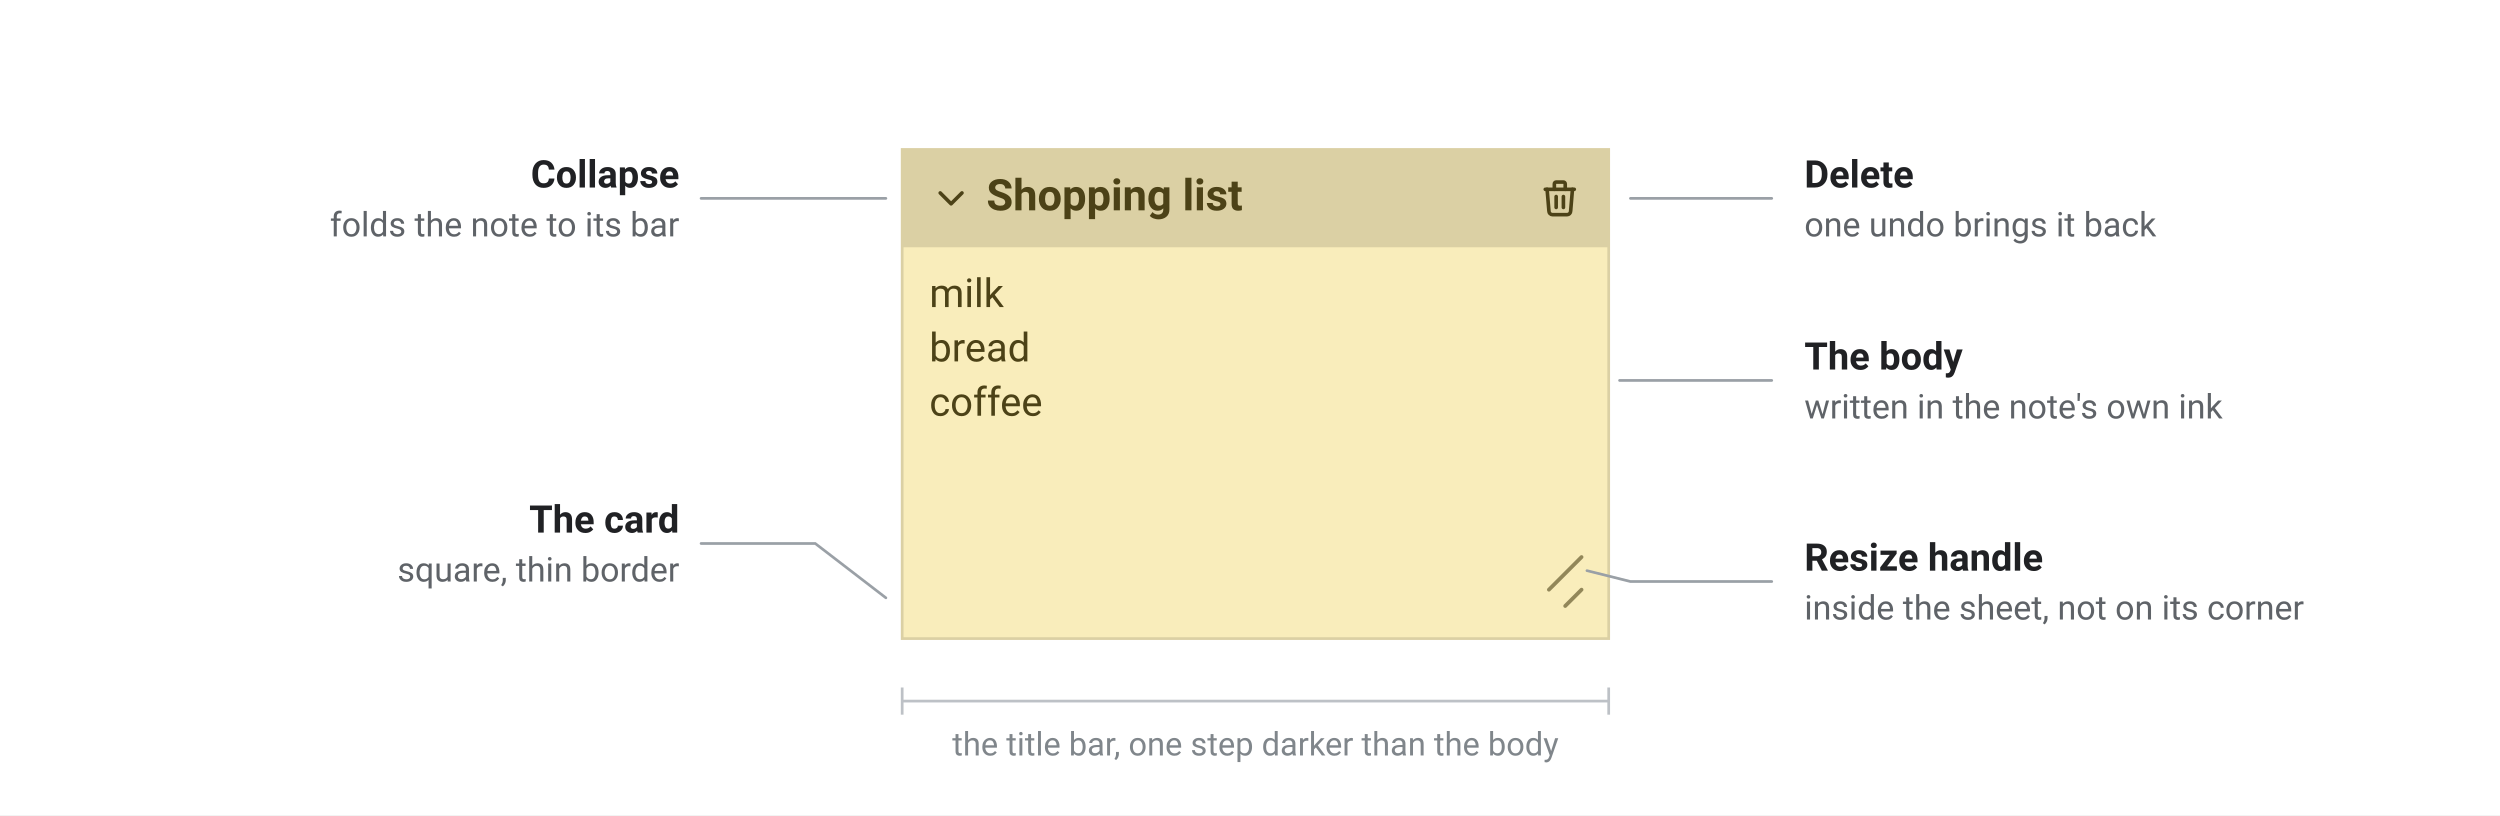
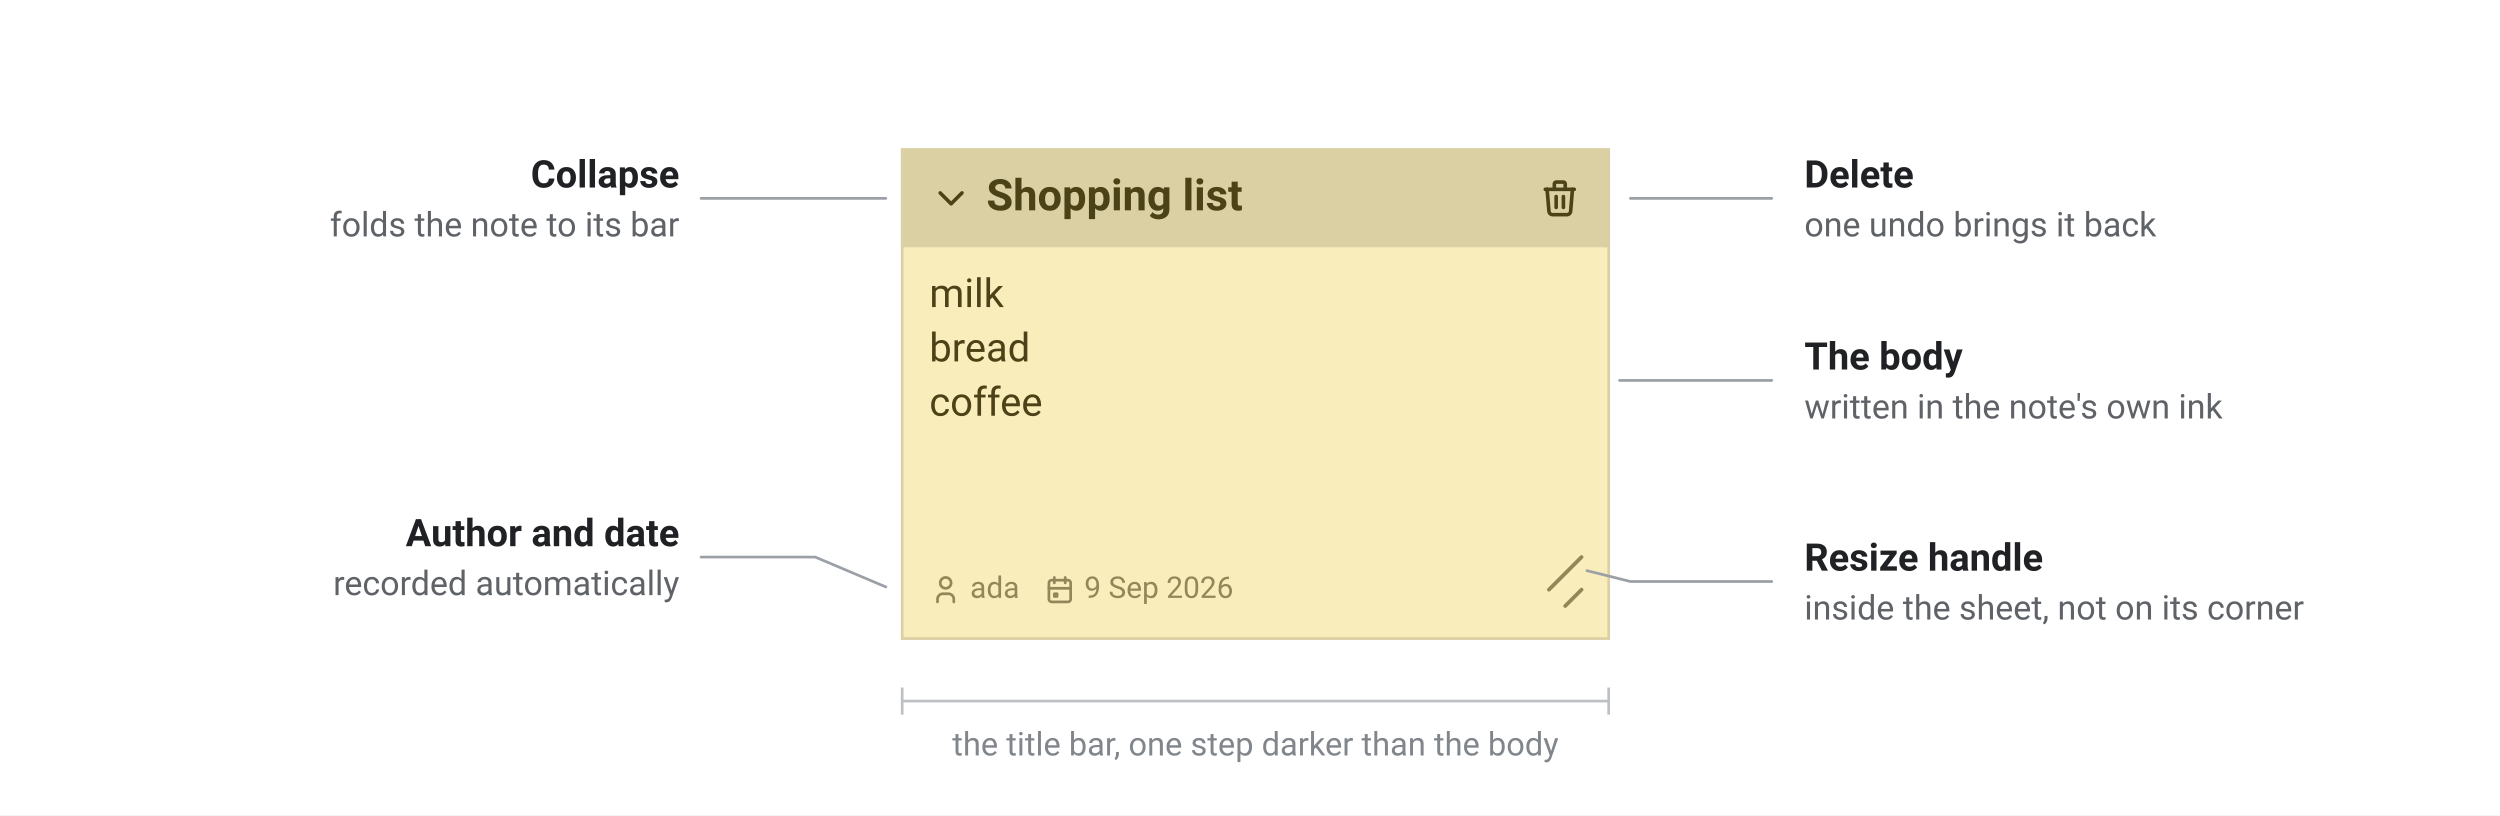
<svg xmlns="http://www.w3.org/2000/svg" width="920" height="300" viewBox="0 0 920 300" font-family="system-ui, -apple-system, 'Segoe UI', Roboto, Helvetica, Arial, sans-serif">
  <rect width="920" height="300" fill="#ffffff" />
  <g transform="translate(332, 55)">
    <rect width="260" height="180" fill="#f9edbb" stroke="#dbd0a4" stroke-width="1" />
    <rect width="260" height="36" fill="#dbd0a4" />
    <g transform="translate(10, 10) scale(0.6667)" fill="none" stroke="#4c4217" stroke-width="2" stroke-linecap="round" stroke-linejoin="round">
      <path d="M6 9l6 6l6 -6" />
    </g>
    <g transform="translate(234, 10) scale(0.6667)" fill="none" stroke="#4c4217" stroke-width="2" stroke-linecap="round" stroke-linejoin="round">
      <path d="M4 7l16 0" />
      <path d="M10 11l0 6" />
      <path d="M14 11l0 6" />
      <path d="M5 7l1 12a2 2 0 0 0 2 2h8a2 2 0 0 0 2 -2l1 -12" />
      <path d="M9 7v-3a1 1 0 0 1 1 -1h4a1 1 0 0 1 1 1v3" />
    </g>
    <text x="31" y="18" font-size="16" font-weight="bold" fill="#4c4217" dominant-baseline="middle">Shopping list</text>
    <g font-size="14.67" fill="#4c4217">
      <text x="10" y="58">milk</text>
      <text x="10" y="78">bread</text>
      <text x="10" y="98">coffee</text>
    </g>
+     <g transform="translate(10, 156)" fill="none" stroke="#4c4217" stroke-width="2" stroke-linecap="round" stroke-linejoin="round" opacity="0.6">
+       <g transform="scale(0.5)">
+         <path d="M8 7a4 4 0 1 0 8 0a4 4 0 0 0 -8 0" />
+         <path d="M6 21v-2a4 4 0 0 1 4 -4h4a4 4 0 0 1 4 4v2" />
+       </g>
+     </g>
+     <text x="25" y="162" font-size="11" fill="#4c4217" opacity="0.6" dominant-baseline="middle">ada</text>
+     <g transform="translate(52, 156)" fill="none" stroke="#4c4217" stroke-width="2" stroke-linecap="round" stroke-linejoin="round" opacity="0.6">
+       <g transform="scale(0.5)">
+         <path d="M4 7a2 2 0 0 1 2 -2h12a2 2 0 0 1 2 2v12a2 2 0 0 1 -2 2h-12a2 2 0 0 1 -2 -2l0 -12" />
+         <path d="M16 3l0 4" />
+         <path d="M8 3l0 4" />
+         <path d="M4 11l16 0" />
+         <path d="M8 15h2v2h-2l0 -2" />
+       </g>
+     </g>
+     <text x="67" y="162" font-size="11" fill="#4c4217" opacity="0.6" dominant-baseline="middle">9 Sep 2026</text>
    <g stroke="#4c4217" stroke-width="1.4" fill="none" opacity="0.6" stroke-linecap="round">
      <path d="M238 162 L 250 150" />
      <path d="M244 168 L 250 162" />
    </g>
  </g>
  <g stroke="#9aa0a6" stroke-width="1" fill="none" stroke-linecap="round">
    <path d="M258 73 H 300 L 326 73" />
-     <path d="M258 200 H 300 L 326 220" />
+     <path d="M258 205 H 300 L 326 216" />
    <path d="M652 73 H 620 L 600 73" />
    <path d="M652 140 H 596" />
    <path d="M652 214 H 600 L 584 210" />
  </g>
  <g font-size="14" fill="#202124">
    <text x="250" y="69" text-anchor="end" font-weight="600">Collapse</text>
    <text x="250" y="87" text-anchor="end" font-size="12.5" fill="#5f6368">folds the note to its bar</text>
-     <text x="250" y="196" text-anchor="end" font-weight="600">The card</text>
-     <text x="250" y="214" text-anchor="end" font-size="12.5" fill="#5f6368">square, thin border</text>
+     <text x="250" y="201" text-anchor="end" font-weight="600">Author and date</text>
+     <text x="250" y="219" text-anchor="end" font-size="12.5" fill="#5f6368">recorded automatically</text>
    <text x="664" y="69" font-weight="600">Delete</text>
    <text x="664" y="87" font-size="12.5" fill="#5f6368">one undo brings it back</text>
    <text x="664" y="136" font-weight="600">The body</text>
    <text x="664" y="154" font-size="12.5" fill="#5f6368">written in the note's own ink</text>
    <text x="664" y="210" font-weight="600">Resize handle</text>
    <text x="664" y="228" font-size="12.5" fill="#5f6368">inside the sheet, not on its corner</text>
  </g>
  <g stroke="#bdc1c6" stroke-width="1" fill="none">
    <path d="M332 258 H 592" />
    <path d="M332 253 V 263" />
    <path d="M592 253 V 263" />
  </g>
  <text x="462" y="278" font-size="12" fill="#80868b" text-anchor="middle">the title bar, one step darker than the body</text>
</svg>
